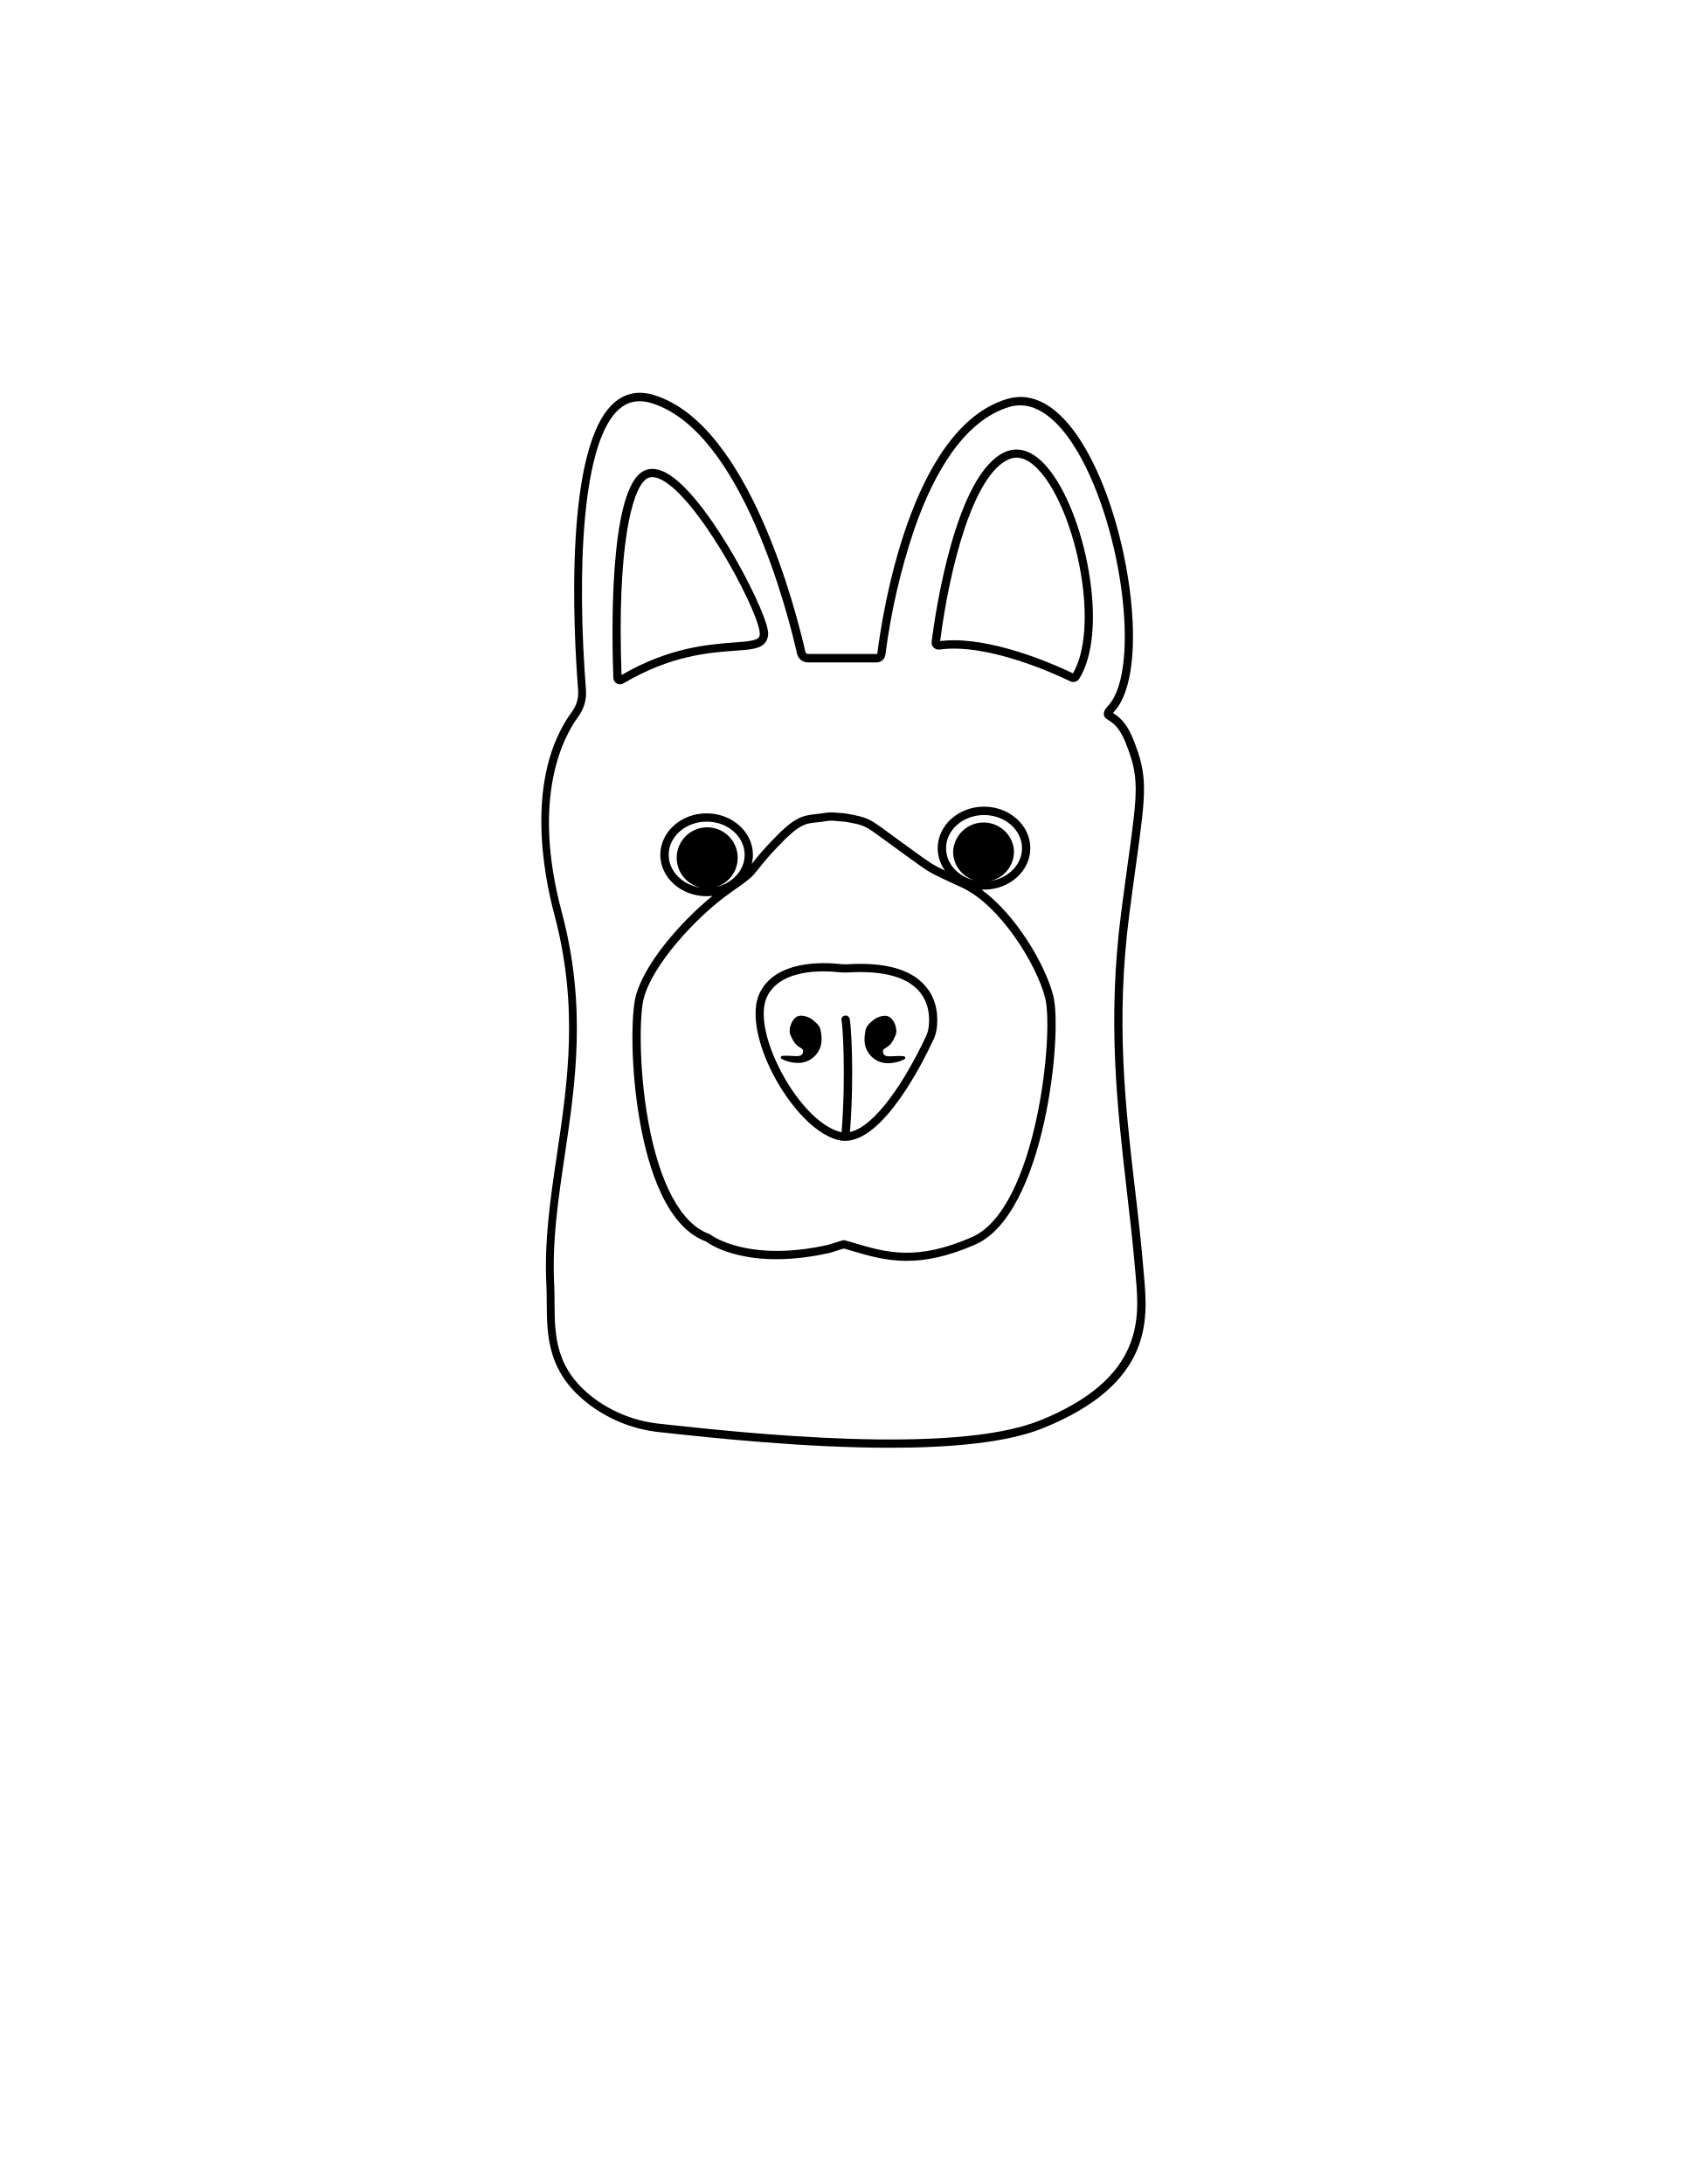
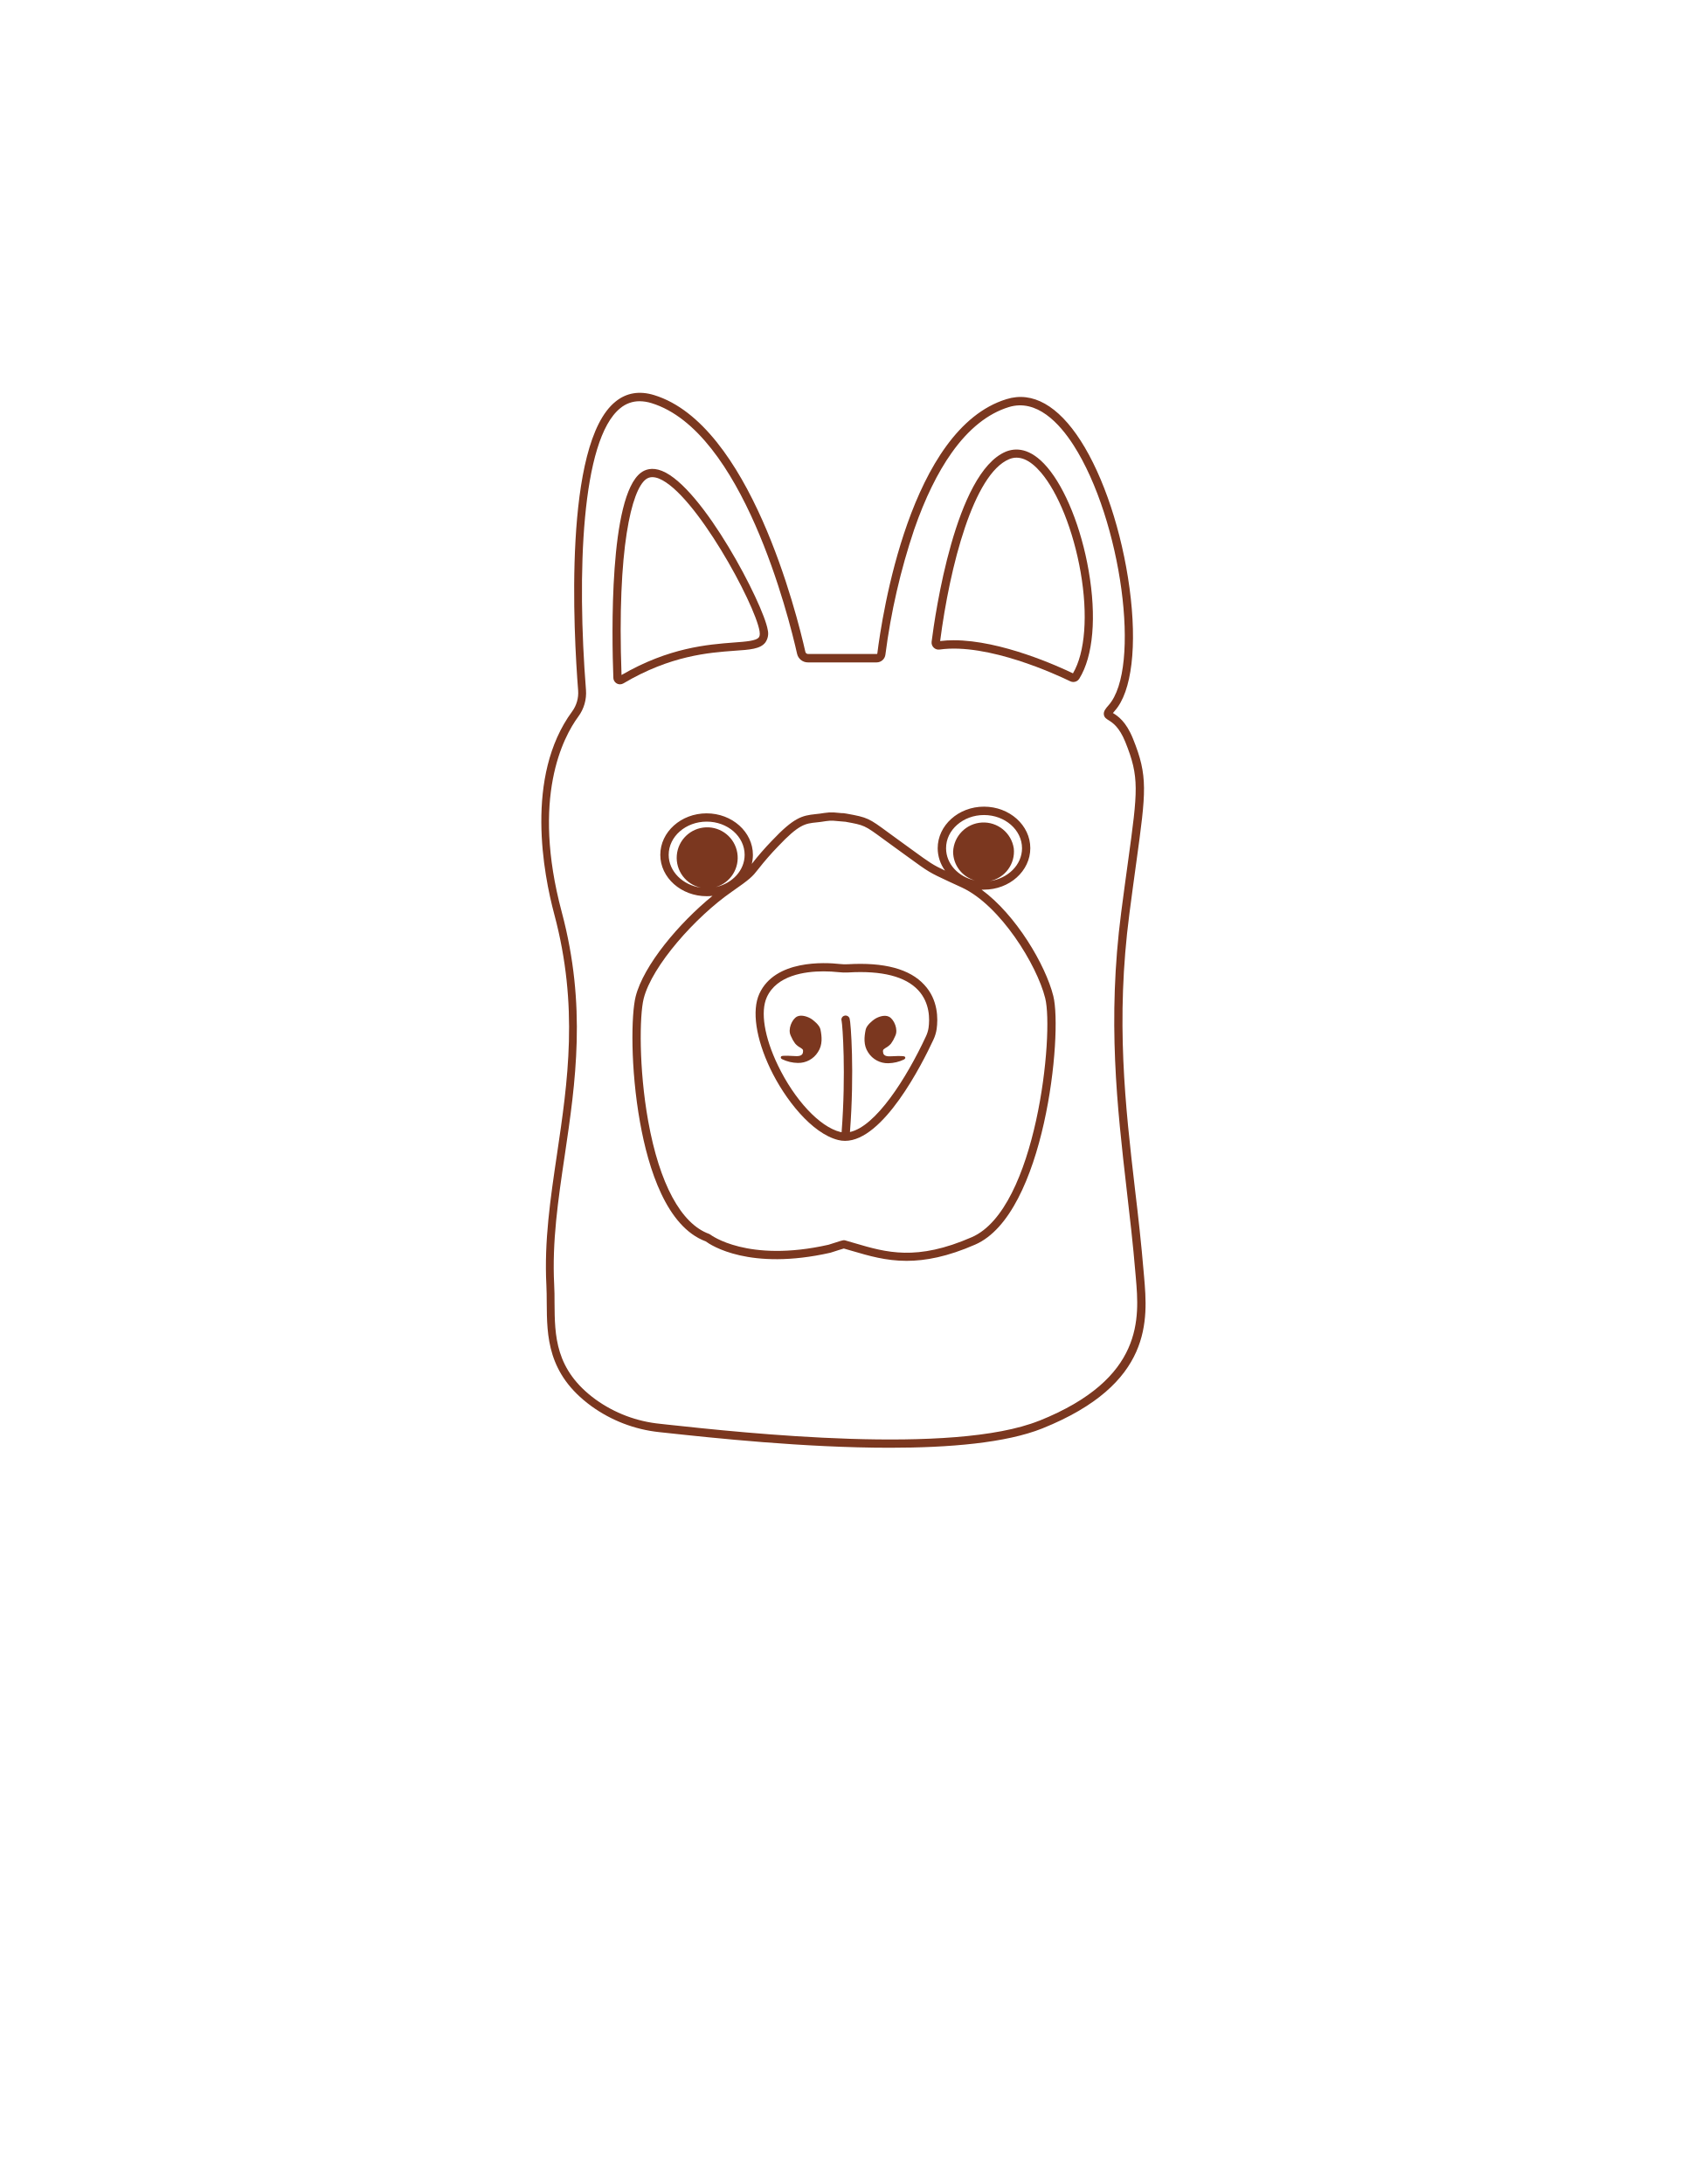
<svg xmlns="http://www.w3.org/2000/svg" id="Layer_2" data-name="Layer 2" viewBox="0 0 612 792">
+   <defs>
+     <style>
+       @keyframes bounce {
+           0%{transform: translateY(0px);}
+           25%{transform: translateY(30px);}
+           50%{transform: translateY(0px);}
+           75%{transform: translateY(-30px);}
+           100%{transform: translateY(0px);}
+       }
+ 
+       path {
+         animation-name: bounce;
+         animation-duration: 2s;
+         animation-timing-function: linear;
+         animation-iteration-count: infinite;
+         transform-origin: 50% 50%;
+         fill: #7b371f;
+         width: 100%;
+         height: auto;
+         border: 3px solid #28275c;
+       }
+ 
+     </style>
+   </defs>
  <path d="M414.84,463l-.13-1.46c-.86-10.34-2-20.56-3.19-30.44-3.48-30-7.07-61-2-99.82.93-7.18,1.76-13.18,2.49-18.49,3.56-25.9,4.3-31.29-1.19-44.9-2.56-6.35-5.55-8.23-7.15-9.24l-.13-.08c.15-.2.37-.47.71-.85,6.14-6.91,8.13-23.52,5.31-44.43-2.77-20.51-9.39-40.5-17.72-53.48-8.18-12.74-17.47-18-26.87-15.07-35,10.7-45.17,78.72-46.86,92.25a.19.19,0,0,1-.2.17l-24.9,0h0a1,1,0,0,1-1-.81c-3.08-13.69-20.21-82.48-54.82-93.07-5.34-1.64-10.06-.85-14,2.35-19,15.27-15.19,84-13.56,104.77a11.43,11.43,0,0,1-2.2,7.64c-17.28,23.54-10.28,59.2-6.47,73.45,8.95,33.43,4.91,60.71,1,87.09-2.4,16.17-4.66,31.44-3.85,47.4.11,2.07.12,4.17.13,6.39.08,12.11.16,25.85,16.16,37.53A51.23,51.23,0,0,0,239,519.34l2.44.26c16.84,1.82,50.14,5.41,81.2,5.41,21.6,0,42.12-1.74,55.28-7C418.18,501.86,416.17,478.49,414.84,463Zm-38,52.19c-31.39,12.6-106.69,4.47-135,1.41l-2.44-.27A48.08,48.08,0,0,1,216,507.53c-14.78-10.79-14.85-23.16-14.93-35.13,0-2.26,0-4.39-.13-6.53-.8-15.65,1.44-30.78,3.82-46.8,3.95-26.68,8-54.27-1.07-88.31-11.1-41.5.49-63.41,6-70.9a14.37,14.37,0,0,0,2.78-9.65c-3.3-41.93-1.76-90.79,12.45-102.19a10.79,10.79,0,0,1,7-2.52,14.86,14.86,0,0,1,4.31.69c33,10.12,49.76,77.47,52.78,90.87a4,4,0,0,0,3.95,3.15h0l24.91,0a3.2,3.2,0,0,0,3.17-2.8A237.6,237.6,0,0,1,331.48,192c3.91-11.27,8.49-20.63,13.61-27.83,6.15-8.66,13.12-14.22,20.71-16.55,10.07-3.08,18.32,5.82,23.46,13.83,17.4,27.11,24.64,80.87,12.7,94.3-1.07,1.2-1.87,2.21-1.71,3.37s1,1.59,1.77,2.09c1.41.89,3.77,2.37,6,7.82,5.19,12.87,4.55,17.53,1,43.38-.73,5.3-1.56,11.32-2.49,18.5-5.07,39.17-1.46,70.38,2,100.55,1.15,9.86,2.33,20.06,3.18,30.35l.13,1.47C413.1,477.86,415,499.9,376.84,515.21Z" />
  <path d="M307.41,349.67a18.21,18.21,0,0,1-2.93-.09c-5.41-.6-23.49-1.6-29.15,10.8-2.77,6.05-1.26,16.23,4,27.23s15,23.41,24.59,25.8a9.89,9.89,0,0,0,2.47.31c13.89,0,27.91-27.75,32.06-36.68a13.93,13.93,0,0,0,1.18-3.91c.5-3.64.59-10.56-4.49-16C329.89,351.38,320.56,348.89,307.41,349.67Zm29.28,23.05a11.08,11.08,0,0,1-.93,3.06c-7.22,15.55-18.28,32.71-27.57,34.73,1.66-21.63.33-39.82-.13-41.17a1.53,1.53,0,0,0-1.9-1,1.45,1.45,0,0,0-1,1.86c.34,1.52,1.64,19.05,0,40.38l-.5-.09c-7.45-1.86-16.54-11.58-22.61-24.19-4.91-10.2-6.4-19.43-4-24.69,3.61-7.91,13.7-9.36,20.6-9.36a51.89,51.89,0,0,1,5.48.3,20.15,20.15,0,0,0,3.45.1c12.2-.73,20.74,1.45,25.38,6.46C337.21,363.7,337.12,369.61,336.69,372.72Z" />
  <path d="M355.9,322.62c.3,0,.59,0,.89,0,9.26,0,16.79-6.75,16.79-15.05s-7.53-15.05-16.79-15.05S340,299.31,340,307.61a13.84,13.84,0,0,0,2.67,8.1c-4.44-2.08-5.43-2.79-11.74-7.38-1.4-1-3.05-2.23-5.07-3.68-1.5-1.08-2.77-2-3.87-2.82-6.93-5.09-7.35-5.39-15-6.77-.31-.06-.87-.13-1.2-.18a1.39,1.39,0,0,0-.5,0l-2.85-.25h-.12a15.71,15.71,0,0,0-3.4.18c-1.2.21-2.22.32-3.2.42-4.9.52-7.83,1.18-15.87,9.69a104.6,104.6,0,0,0-7.26,8.36A14,14,0,0,0,273,310c0-8.3-7.53-15.05-16.79-15.05s-16.79,6.75-16.79,15.05S247,325,256.25,325a18.21,18.21,0,0,0,2.1-.13c-12.12,9.87-25,25.14-27.88,36.56-1.6,6.43-1.94,25.86,1.61,45.62,3,16.77,9.58,37.83,23.81,43.12,1.91,1.42,15.95,10.72,45.19,4.12l1.26-.4c.9-.29,2.87-.93,3.62-1.13l3.05.88c6.05,1.78,12.21,3.59,19.73,3.59,6.84,0,14.81-1.5,24.85-5.89,25.26-11,31.77-76.43,28.33-90.17C379.12,350,368.45,331.78,355.9,322.62Zm.89-27.06c7.6,0,13.79,5.4,13.79,12.05,0,6-5.1,11-11.73,11.9a10.89,10.89,0,0,0,8.74-11.87,11.07,11.07,0,0,0-22,1.23,10.89,10.89,0,0,0,7.88,10.41c-6-1.32-10.43-6-10.43-11.67C343,301,349.19,295.56,356.79,295.56ZM242.46,310c0-6.64,6.19-12.05,13.79-12.05S270,303.35,270,310c0,5.63-4.45,10.36-10.43,11.68a11.06,11.06,0,1,0-5.42.22C247.56,321,242.46,316,242.46,310ZM352.39,448.64c-20.07,8.77-31,5.56-42.54,2.16l-3.42-1a1.27,1.27,0,0,0-.39-.06c-.46,0-1.32.26-4.62,1.33l-1,.32c-29.37,6.63-42.74-3.59-42.87-3.69a1.64,1.64,0,0,0-.43-.24c-10.16-3.65-18-18.18-22.09-40.91-3.43-19.1-3.15-38.35-1.65-44.36,3-12,18.91-29.75,31.89-38.76,6.82-4.75,7.52-5.49,9.67-8.25a103.91,103.91,0,0,1,7.13-8.19c7.64-8.1,9.9-8.34,14-8.76,1-.11,2.11-.22,3.41-.46a13.44,13.44,0,0,1,2.74-.14l4.19.36h.08c6.95,1.26,6.95,1.26,13.74,6.24l3.89,2.83,5.06,3.67c7.62,5.55,7.76,5.63,15,9l4.62,2.13c13.92,6.48,27.18,28.07,30.18,40.09C382.22,374.79,375.84,438.38,352.39,448.64Z" />
  <path d="M294.41,369.64c-1.2-.84-3.73-1.85-5.42-1-1.88,1-3.38,4.64-2.29,6.88,0,.08.09.19.14.32a12.08,12.08,0,0,0,1.44,2.54,6.35,6.35,0,0,0,1.87,1.51l.16.1c1,.62.95.89.82,1.62l0,.1c-.17.93-1.06,1.36-2.63,1.27-5-.28-5.23-.1-5.37.34s.27.66.49.8a13.55,13.55,0,0,0,5.65,1.34,8.38,8.38,0,0,0,7.31-3.94c1.74-2.61,1.44-5.62.91-8.22C297.11,371.6,294.86,370,294.41,369.64Z" />
  <path d="M322.84,383.06c-1.58.08-2.45-.34-2.62-1.28l0-.09c-.13-.73-.19-1,.82-1.63l.16-.09a7,7,0,0,0,1.87-1.51,12,12,0,0,0,1.43-2.55l.14-.31c1.09-2.25-.41-5.9-2.28-6.89-1.69-.88-4.22.12-5.42,1-.45.32-2.71,2-3.06,3.71-.53,2.6-.84,5.61.9,8.22a8.4,8.4,0,0,0,7.31,3.93,13.89,13.89,0,0,0,5.69-1.35c.19-.13.59-.4.46-.79S327.8,382.78,322.84,383.06Z" />
  <path d="M277.5,233a5.61,5.61,0,0,0,.87-4.6c-1.56-9.31-23.58-51.72-38.32-57.63-3.67-1.47-6.18-.46-7.65.64-11.56,8.67-10.58,59.15-10,74.42a2.42,2.42,0,0,0,2.41,2.33,2.46,2.46,0,0,0,1.25-.35h0c17.05-10.11,31-11.14,40.23-11.82C272,235.61,275.69,235.34,277.5,233Zm-52.14,11.74c-1.66-46.19,3.71-67.09,8.84-70.93a3.77,3.77,0,0,1,2.34-.78,6.62,6.62,0,0,1,2.39.52c13,5.21,34.8,45.27,36.48,55.34.26,1.58-.14,2.09-.27,2.25-1,1.26-4.56,1.53-9.07,1.86C256.7,233.73,242.63,234.77,225.36,244.78Z" />
  <path d="M379.69,169.4c-6.18-7.23-11.55-7-15-5.61-18.23,7.65-25.6,58.74-26.89,68.9a2.56,2.56,0,0,0,.74,2.15,2.53,2.53,0,0,0,2.15.71c17.49-2.47,42.52,9.15,47.37,11.51a2.67,2.67,0,0,0,1.13.26,2.53,2.53,0,0,0,2.16-1.21c5.07-8.2,6.3-22.47,3.39-39.15C392.08,191.52,386.3,177.13,379.69,169.4Zm9.36,74.78c-5.18-2.49-26-12-43.22-12a39.86,39.86,0,0,0-4.94.29c3.51-27.19,12.13-60.56,25-65.95,3.63-1.52,7.5.09,11.52,4.79,6.28,7.34,11.8,21.19,14.41,36.13C394.53,223,393.49,236.63,389.05,244.18Z" />
</svg>
